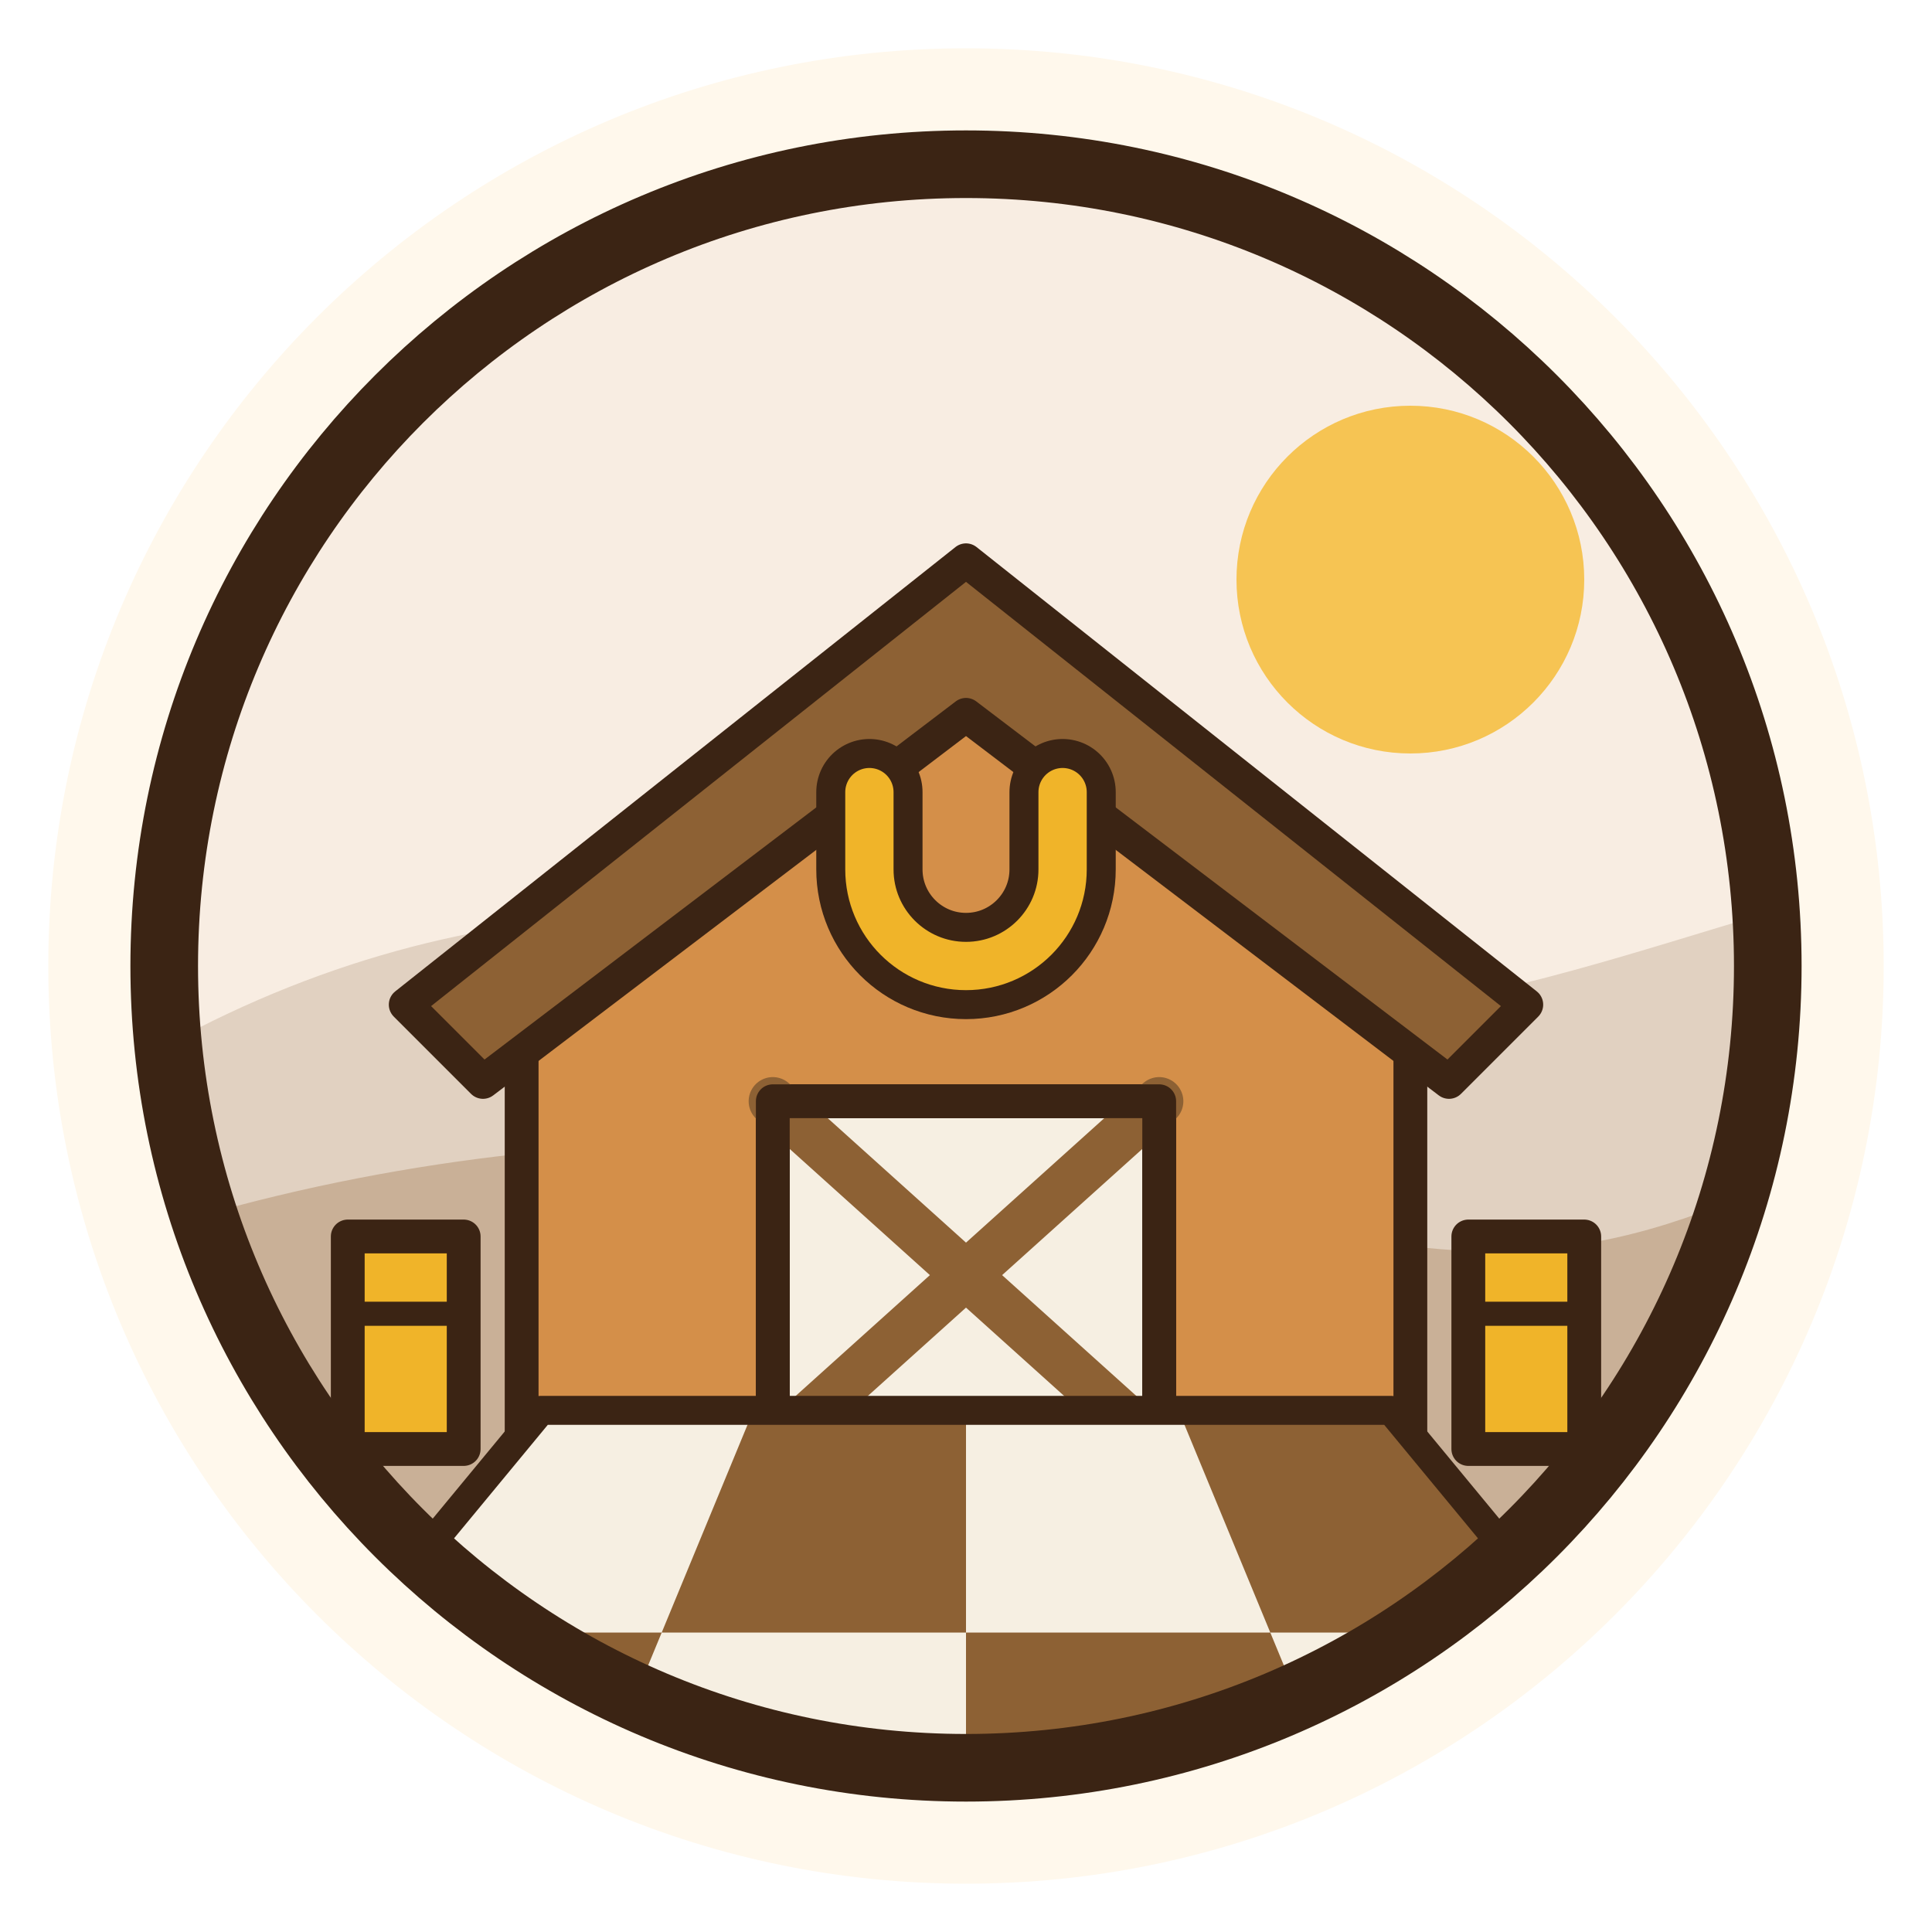
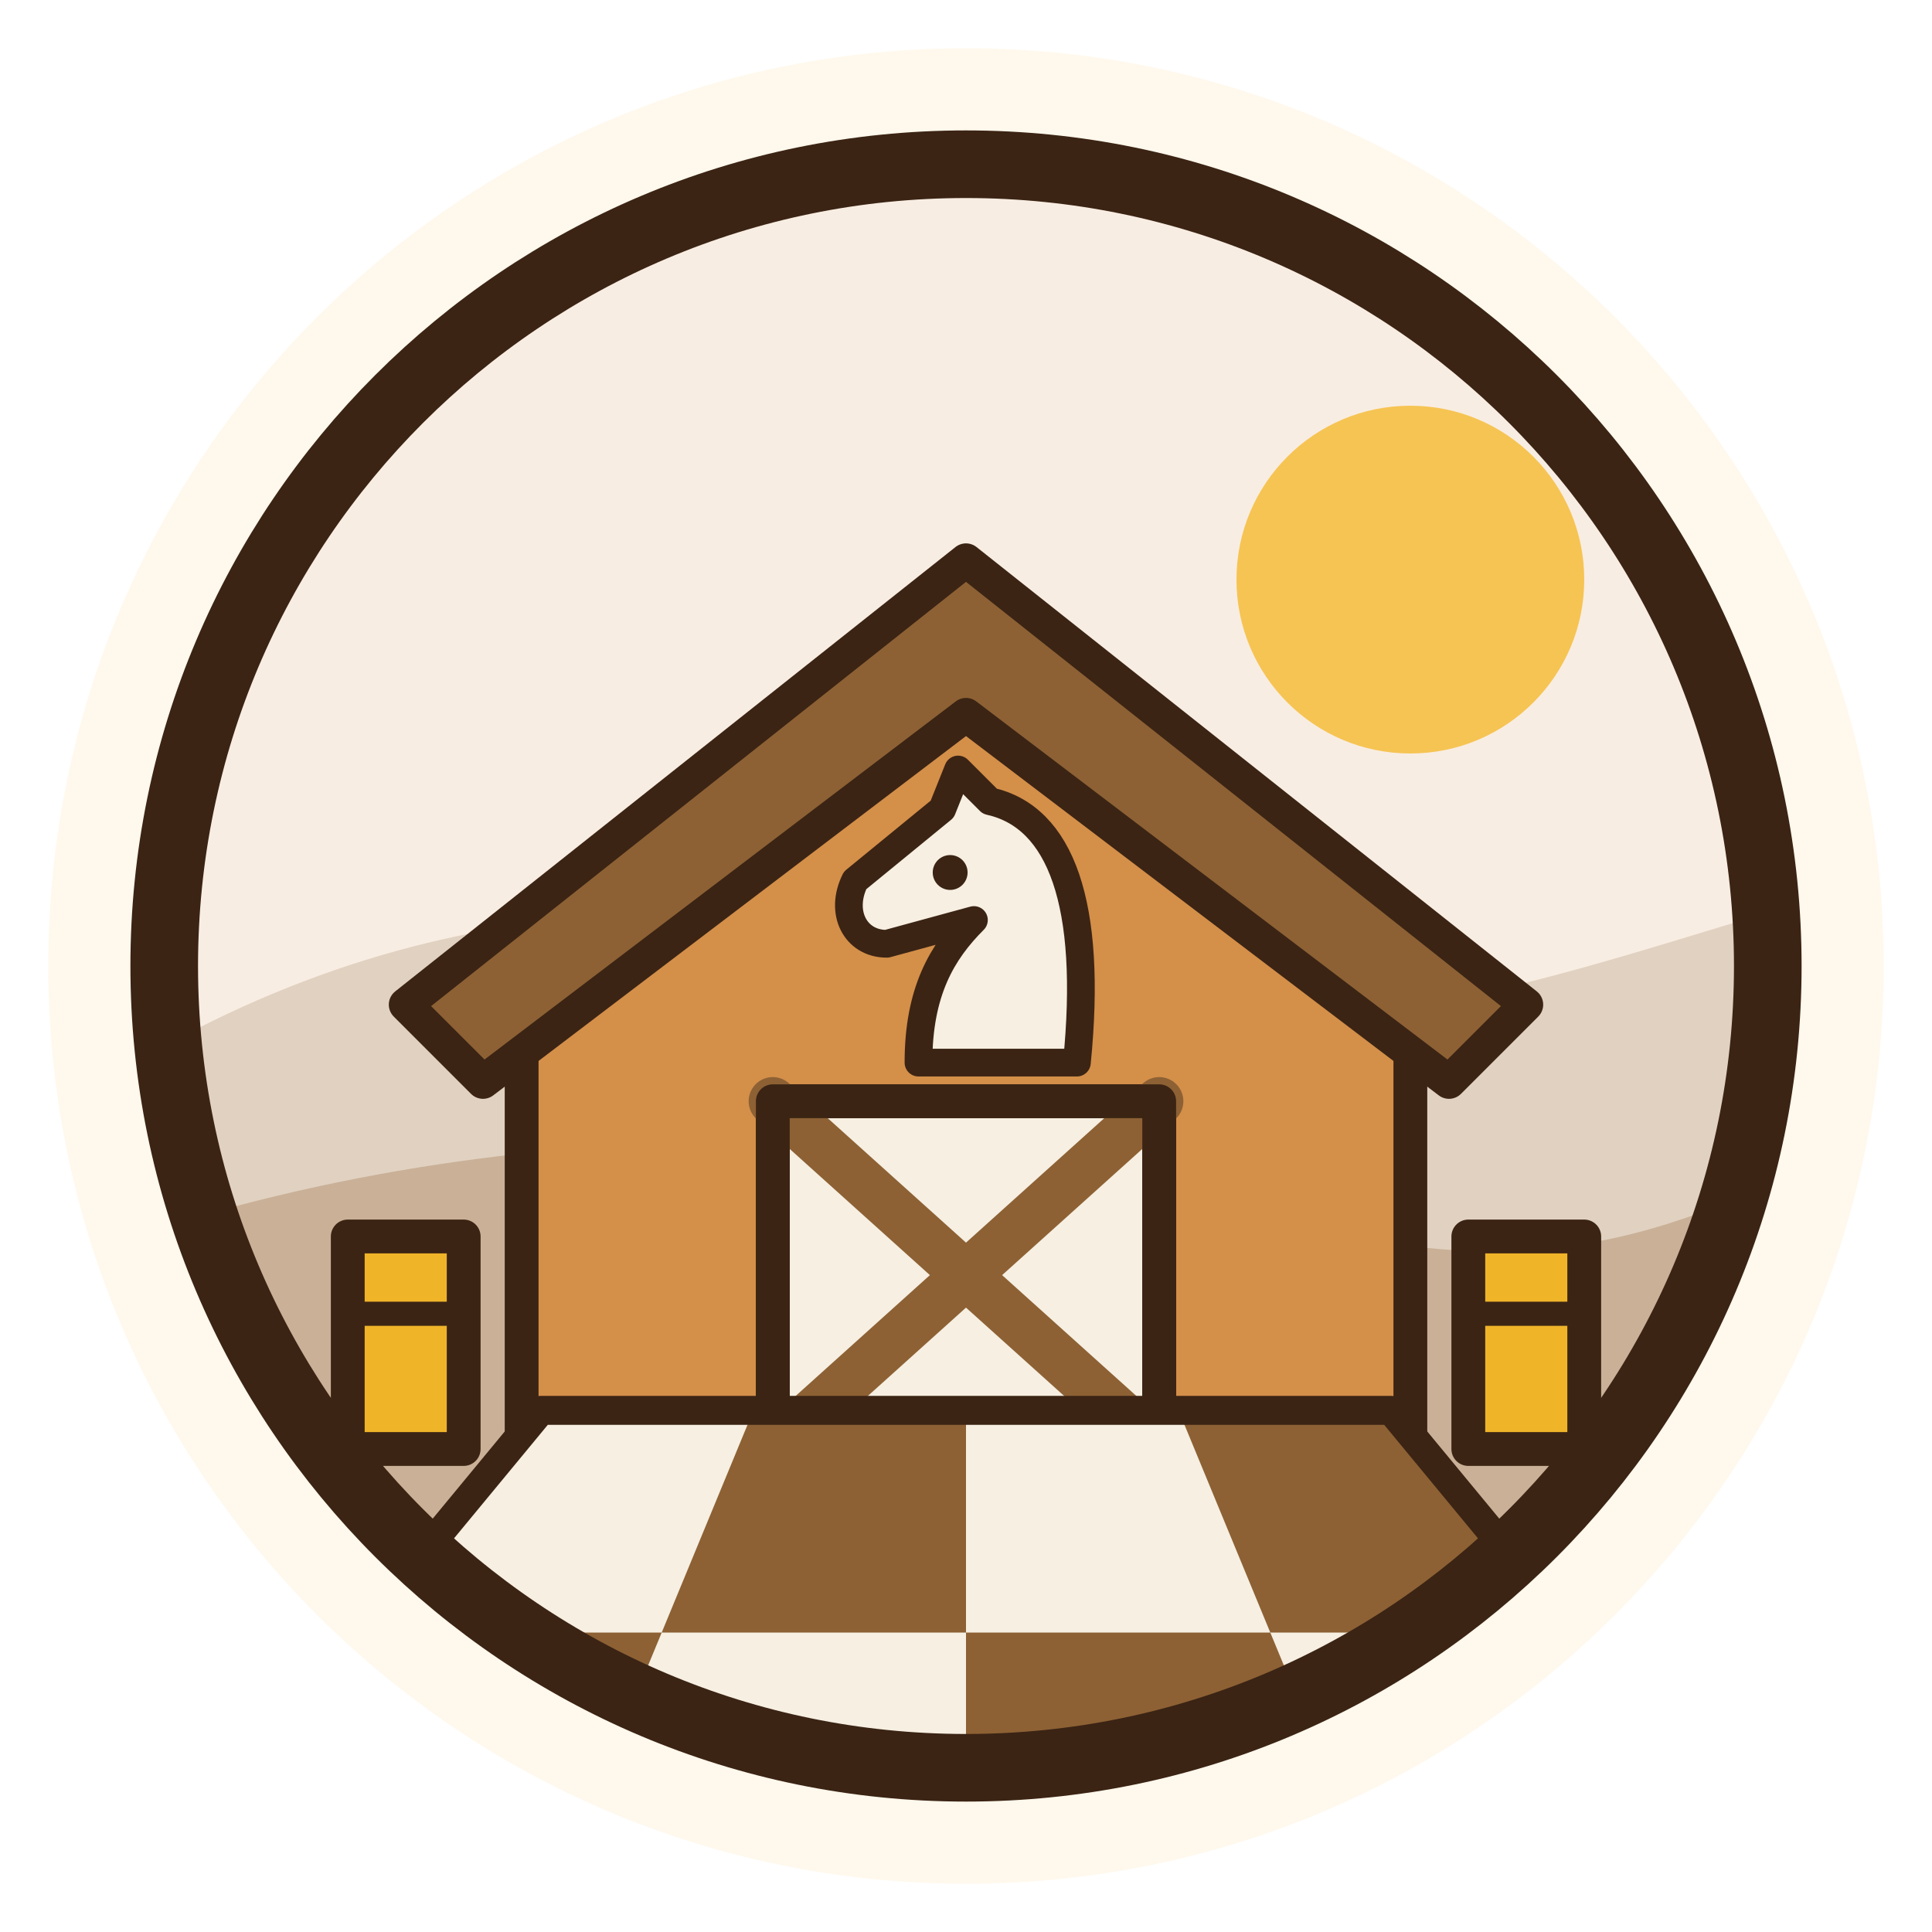
<svg xmlns="http://www.w3.org/2000/svg" viewBox="0 0 200 200" role="img" aria-labelledby="t">
  <defs>
    <clipPath id="c">
      <circle cx="100" cy="100" r="82" />
    </clipPath>
  </defs>
  <circle cx="100" cy="100" r="95" fill="#fff8ec" />
  <g clip-path="url(#c)">
    <rect width="200" height="200" fill="#f8ede2" />
    <circle cx="146" cy="60" r="18" fill="#f6c453" />
    <path d="M14 110C48 90 82 92 110 102S168 98 192 92V200H14Z" fill="#e1d1c1" />
    <path d="M8 130C52 114 98 116 132 126S180 122 196 118V200H8Z" fill="#c9b097" />
    <g stroke="#3b2414" stroke-width="3.5" stroke-linejoin="round" stroke-linecap="round">
      <path d="M54 150V100L100 66L146 100V150Z" fill="#d48f49" />
      <path d="M42 104L100 58L158 104L150 112L100 74L50 112Z" fill="#8d6134" />
      <path d="M80 150V114H120V150Z" fill="#f6efe2" />
      <path d="M80 114L120 150M120 114L80 150" fill="none" stroke="#8d6134" stroke-width="5" />
      <path d="M80 150V114H120V150" fill="none" />
-       <path d="M90 82V90A10 10 0 0 0 110 90V82" fill="none" stroke="#3b2414" stroke-width="11" />
-       <path d="M90 82V90A10 10 0 0 0 110 90V82" fill="none" stroke="#f0b429" stroke-width="5" />
+       <g transform="translate(100 110) scale(0.82)">
+         <path d="M-6 0C-6-9-3-14 1-18L-10-15C-14-15-16-19-14-23L-3-32L-1-37L3-33C12-31 16-20 14 0Z" fill="#f6efe2" />
+         <circle cx="-2" cy="-24" r="2.2" fill="#3b2414" stroke="none" />
+       </g>
      <path d="M36 150V128H48V150ZM152 150V128H164V150Z" fill="#f0b429" />
      <path d="M36 136H48M152 136H164" fill="none" stroke-width="2.5" />
    </g>
    <path d="M56.0 146.0L144.0 146.0L182.0 192.0L18.0 192.0Z" fill="#f6efe2" />
    <path d="M78.0 146.0L100.0 146.0L100.0 169.0L68.5 169.0ZM122.0 146.0L144.0 146.0L163.0 169.0L131.5 169.0ZM37.0 169.0L68.5 169.0L59.0 192.0L18.0 192.0ZM100.0 169.0L131.5 169.0L141.0 192.0L100.0 192.0Z" fill="#8d6134" />
    <path d="M56.0 146.0L144.0 146.0L182.0 192.0L18.0 192.0Z" fill="none" stroke="#3b2414" stroke-width="3" stroke-linejoin="round" />
  </g>
  <circle cx="100" cy="100" r="83" fill="none" stroke="#3b2414" stroke-width="7" />
</svg>
